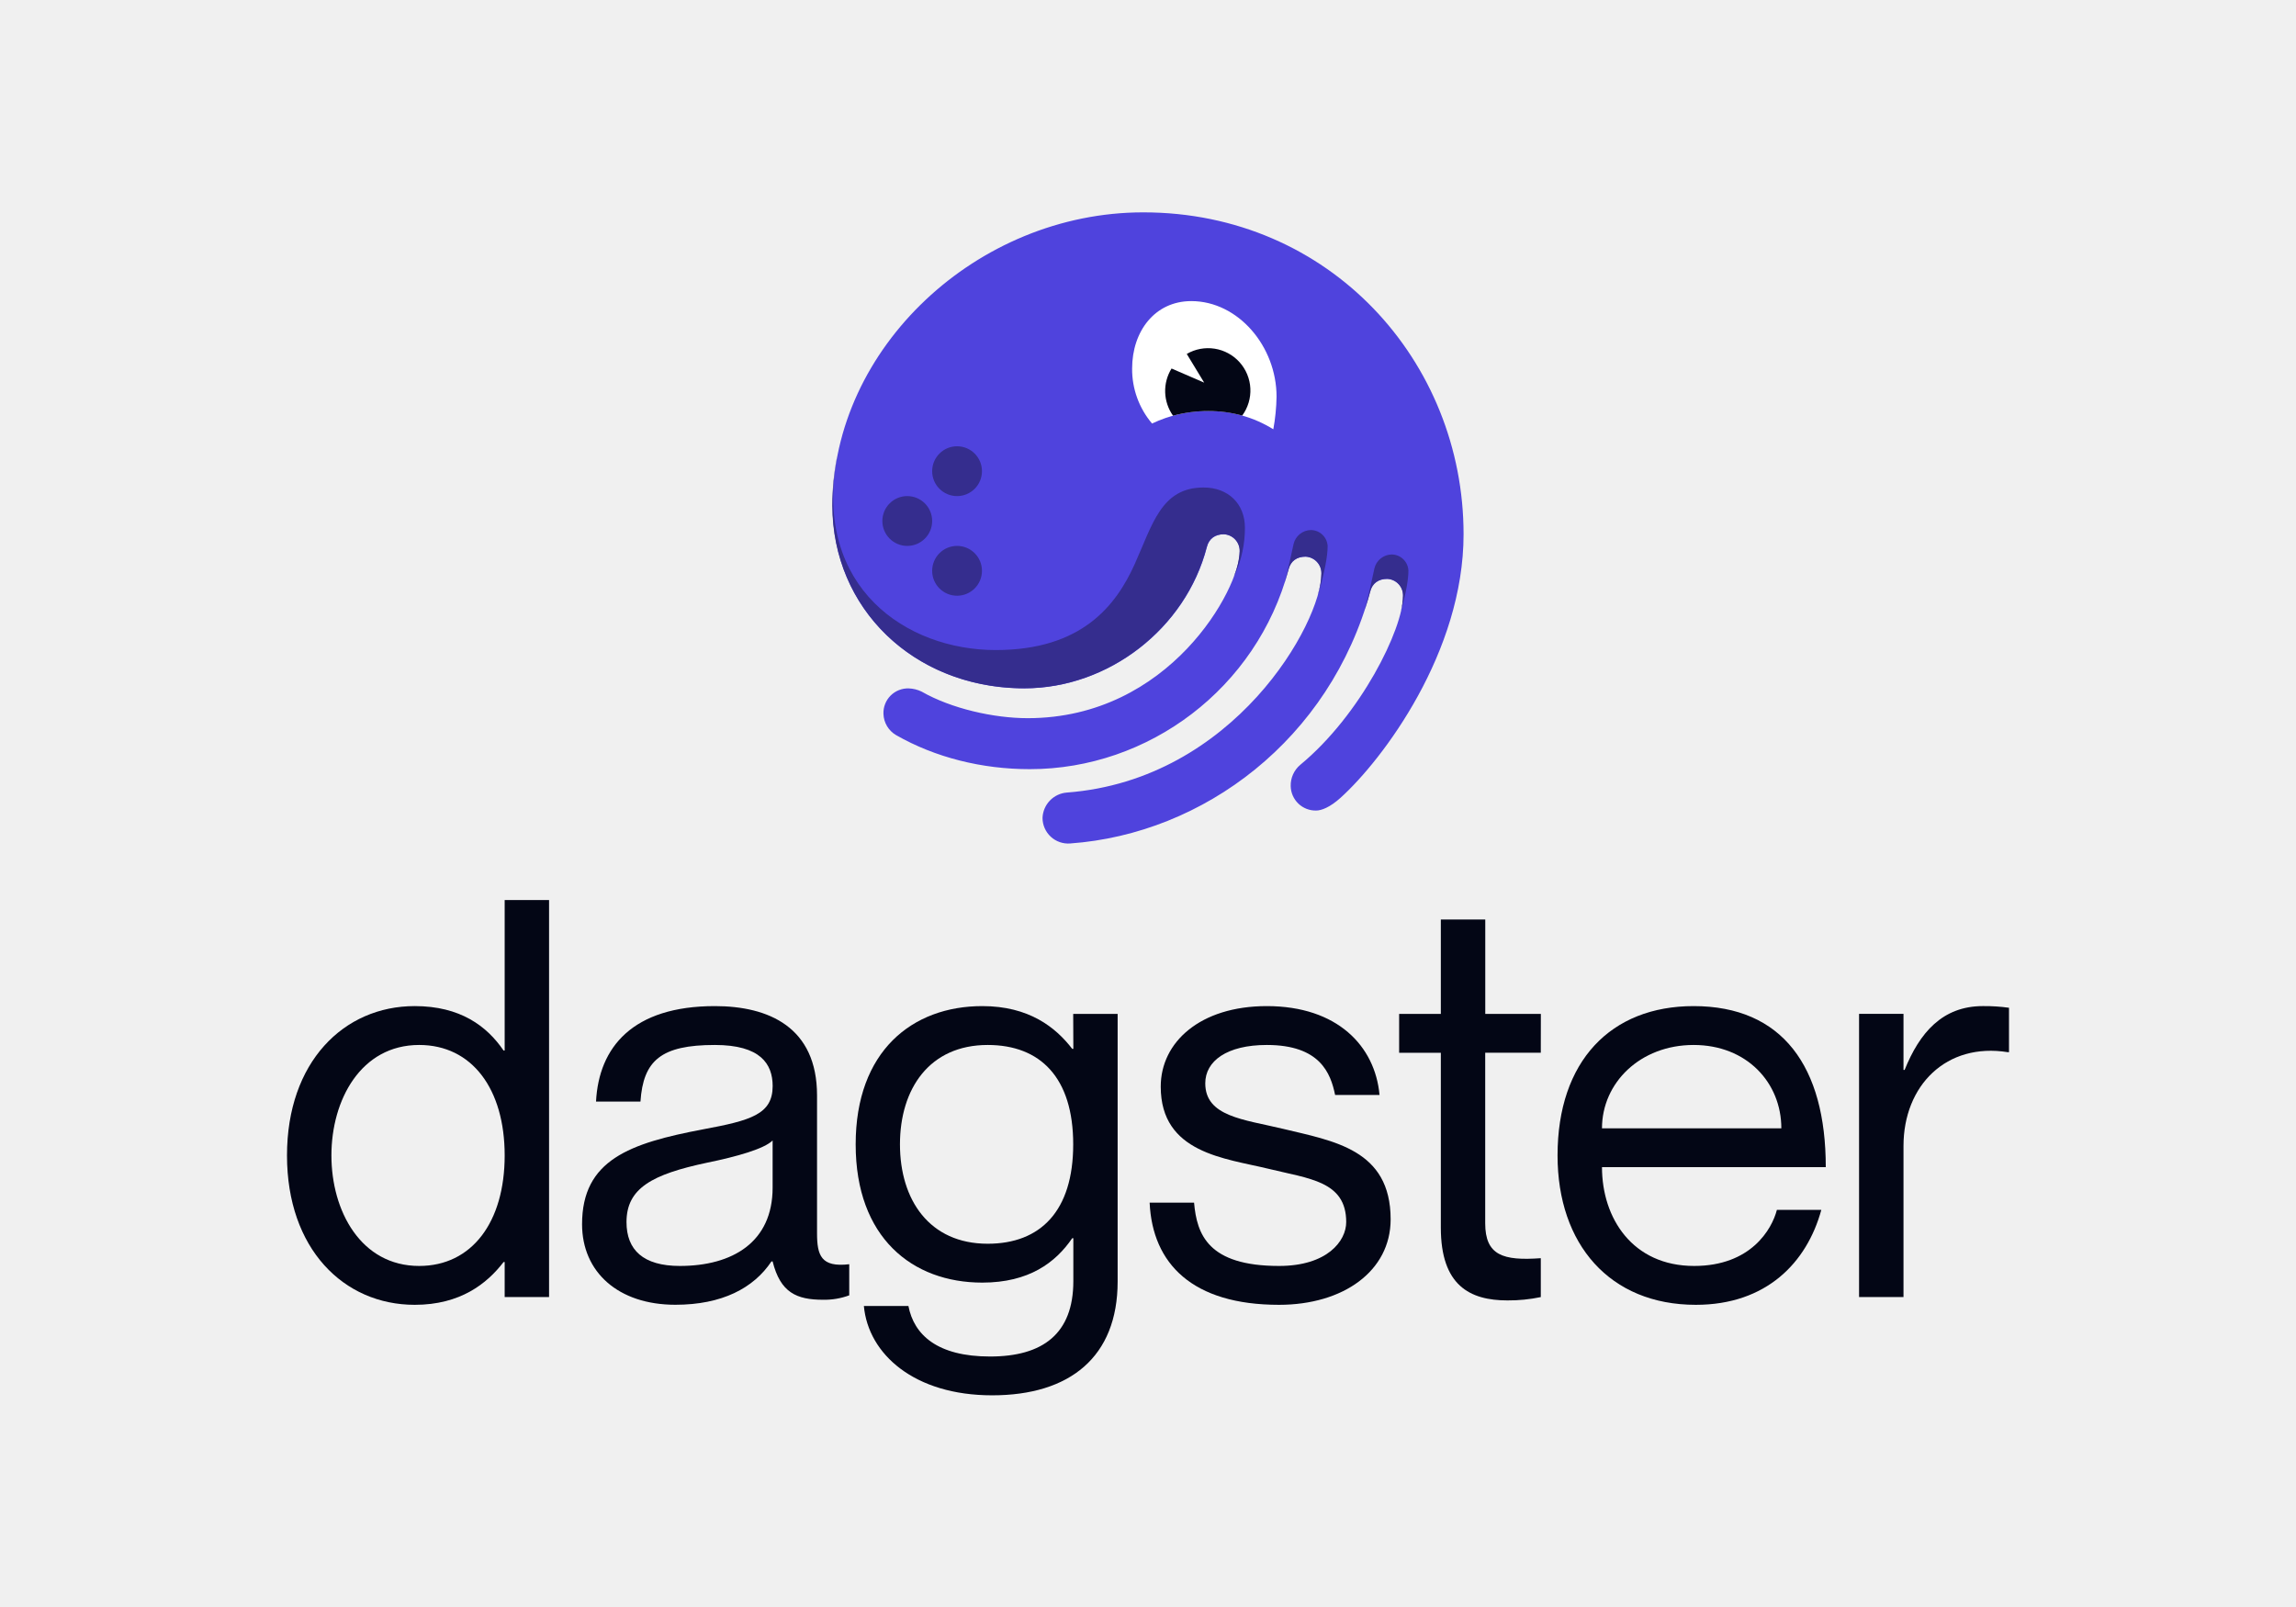
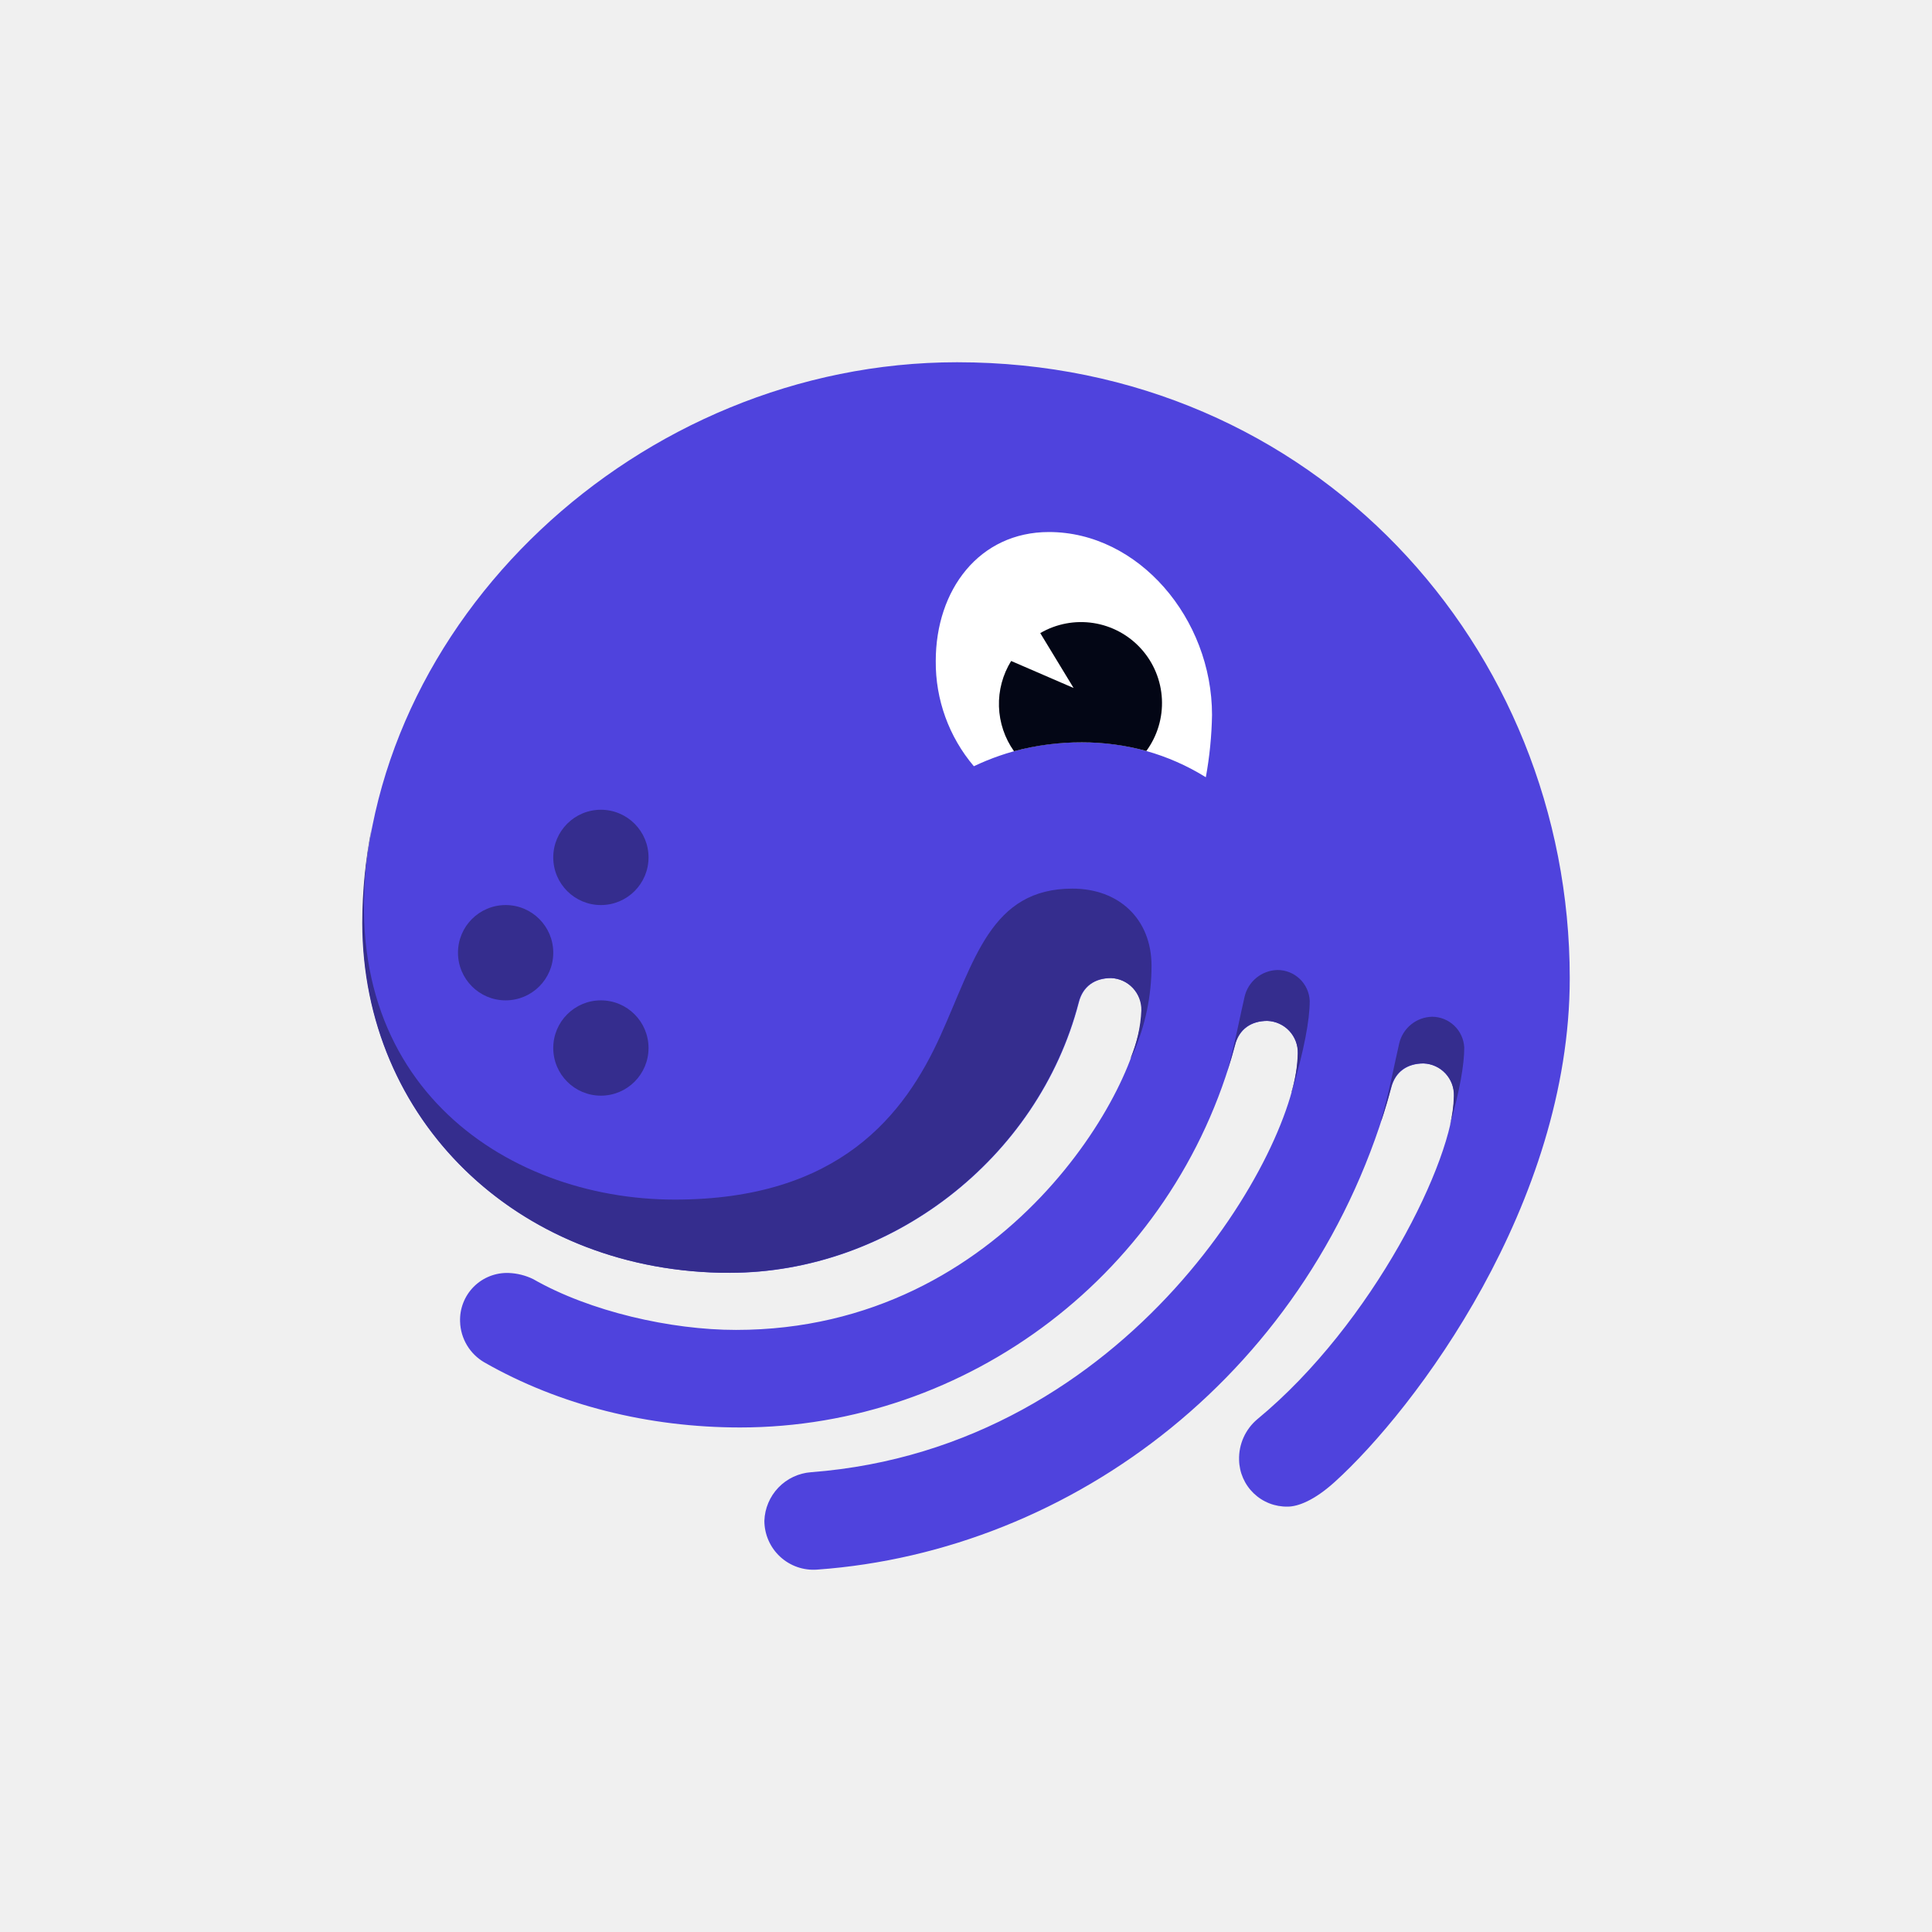
- <svg xmlns="http://www.w3.org/2000/svg" width="800" height="560" viewBox="0 0 800 560" fill="none">
-   <path d="M175.845 313.646H191.313V451.999H175.845V439.796H175.458C169.654 447.343 160.37 454.697 144.501 454.697C119.736 454.697 100 435.155 100 402.649C100 370.143 119.736 350.6 144.501 350.6C160.37 350.6 169.654 357.566 175.458 366.082H175.845V313.646ZM175.845 402.649C175.845 379.433 164.431 364.145 146.051 364.145C125.734 364.145 115.475 383.3 115.475 402.649C115.475 421.997 125.734 441.152 146.051 441.152C164.431 441.152 175.845 425.864 175.845 402.649Z" fill="#030615" />
-   <path d="M249.083 364.146C230.315 364.146 224.117 369.563 223.155 383.882H207.674C208.642 364.921 220.444 350.602 249.083 350.602C267.85 350.602 284.681 357.955 284.681 381.731V429.718C284.681 437.459 286.064 441.714 295.901 440.551V451.391C292.994 452.468 289.911 452.991 286.811 452.934C277.521 452.934 271.911 450.423 269.206 439.583H268.791C262.6 448.873 251.573 454.677 235.323 454.677C215.394 454.677 202.811 443.263 202.811 426.619C202.811 404.179 219.447 398.375 245.008 393.539C261.652 390.44 269.22 388.31 269.22 378.445C269.206 370.725 264.945 364.146 249.083 364.146ZM269.206 413.87V397.427C266.3 400.325 256.816 403.037 246.378 405.168C227.216 409.228 218.292 414.064 218.292 425.865C218.292 435.55 224.096 441.153 236.873 441.153C255.274 441.153 269.206 432.831 269.206 413.87Z" fill="#030615" />
-   <path d="M373.939 353.313H389.421V446.57C389.421 472.857 372.784 486.235 345.694 486.235C318.605 486.235 302.542 471.916 301 455.106H316.523C318.46 465.164 326.588 472.711 344.968 472.711C363.348 472.711 373.987 464.777 373.987 446.425V431.482H373.6C367.796 439.991 358.513 446.957 342.256 446.957C317.879 446.957 298.143 431.289 298.143 398.783C298.143 366.277 317.879 350.602 342.256 350.602C358.513 350.602 367.796 357.955 373.6 365.502H373.987L373.939 353.313ZM373.939 398.783C373.939 375.56 362.525 364.146 344.145 364.146C323.828 364.146 313.576 379.434 313.576 398.783C313.576 418.131 323.828 433.412 344.145 433.412C362.553 433.412 373.939 421.998 373.939 398.783V398.783Z" fill="#030615" />
-   <path d="M484.543 424.904C484.543 442.89 468.1 454.698 445.653 454.698C415.471 454.698 401.539 440.379 400.57 419.1H416.052C417.014 430.127 420.894 441.153 445.653 441.153C462.483 441.153 469.062 432.444 469.062 425.865C469.062 411.553 456.098 410.778 441.979 407.291C426.885 403.618 404.437 401.875 404.437 378.659C404.437 363.178 418.176 350.602 441.398 350.602C465.97 350.602 479.127 364.534 480.67 381.558H465.195C463.645 374.018 459.972 364.146 441.398 364.146C427.466 364.146 419.954 369.756 419.954 377.497C419.954 389.105 433.305 390.074 447.043 393.366C464.614 397.621 484.543 400.519 484.543 424.904Z" fill="#030615" />
-   <path d="M536.862 366.858H517.493V426.253C517.493 437.48 523.719 439.396 536.862 438.448V452C533.045 452.799 529.154 453.188 525.254 453.162C512.111 453.162 502.032 447.939 502.032 427.816V366.872H487.505V353.313H502.032V320.42H517.514V353.313H536.883L536.862 366.858Z" fill="#030615" />
-   <path d="M619.126 421.611H634.608C629.572 439.991 615.453 454.698 590.881 454.698C560.887 454.698 542.7 433.606 542.7 402.65C542.7 369.756 561.274 350.602 590.107 350.602C621.063 350.602 636.157 371.693 636.157 406.71H558.182C558.182 424.516 568.821 441.153 590.3 441.153C610.036 441.153 617.383 428.383 619.126 421.611ZM558.182 393.2H620.676C620.676 377.331 608.681 364.146 590.107 364.146C571.533 364.146 558.182 377.29 558.182 393.2Z" fill="#030615" />
-   <path d="M700 351.18V366.662H699.612C678.168 363.203 663.239 378.27 663.239 399.361V451.998H647.758V353.311H663.239V372.853H663.627C668.85 359.889 676.77 350.599 690.91 350.599C693.95 350.567 696.988 350.762 700 351.18V351.18Z" fill="#030615" />
-   <path d="M363.25 285.039C363.254 286.267 363.511 287.482 364.005 288.608C364.499 289.733 365.219 290.744 366.122 291.578C367.024 292.412 368.088 293.051 369.248 293.455C370.408 293.859 371.639 294.02 372.864 293.927C419.423 290.594 463.396 257.644 477.435 206.18C478.173 203.22 480.394 201.736 483.352 201.736C484.869 201.797 486.301 202.453 487.337 203.563C488.373 204.673 488.93 206.146 488.888 207.664C488.888 219.139 474.138 249.129 453.045 266.533C451.97 267.437 451.113 268.573 450.537 269.855C449.962 271.137 449.683 272.532 449.722 273.937C449.743 275.079 449.99 276.206 450.447 277.252C450.905 278.299 451.565 279.245 452.388 280.036C453.212 280.827 454.184 281.448 455.248 281.862C456.312 282.277 457.448 282.477 458.589 282.452C460.437 282.452 463.396 281.341 467.092 278.008C481.843 264.675 509.955 227.281 509.955 186.181C509.955 125.924 463.37 74 398.356 74C340.344 74 290.089 121.393 290.089 176.19C290.089 212.473 318.913 239.867 356.968 239.867C386.165 239.867 413.141 219.139 420.534 190.625C421.271 187.666 423.484 186.181 426.442 186.181C427.96 186.242 429.392 186.899 430.43 188.008C431.467 189.117 432.027 190.591 431.987 192.11C431.987 205.069 407.597 250.266 358.079 250.266C346.253 250.266 331.476 246.933 321.125 241.005C319.74 240.333 318.23 239.955 316.691 239.894C315.513 239.848 314.339 240.047 313.241 240.478C312.144 240.909 311.147 241.562 310.314 242.397C309.481 243.232 308.83 244.23 308.402 245.329C307.973 246.428 307.776 247.603 307.824 248.782C307.872 250.292 308.304 251.764 309.08 253.06C309.856 254.355 310.95 255.432 312.258 256.186C325.932 263.998 342.192 268.034 358.817 268.034C400.204 268.034 437.896 239.894 448.984 198.429C449.722 195.469 451.943 193.985 454.893 193.985C456.411 194.046 457.843 194.702 458.881 195.811C459.918 196.921 460.477 198.394 460.437 199.913C460.437 216.943 430.139 271.741 371.753 276.185C369.494 276.353 367.377 277.349 365.808 278.983C364.238 280.617 363.328 282.774 363.25 285.039V285.039Z" fill="#4F43DD" />
-   <path d="M421.106 143.24C429.075 143.18 436.898 145.383 443.665 149.593C444.349 145.849 444.726 142.055 444.793 138.249C444.793 120.671 431.397 104.926 415.085 104.926C402.399 104.926 394.469 115.437 394.469 128.423C394.408 135.438 396.872 142.24 401.41 147.588C407.558 144.656 414.295 143.168 421.106 143.24V143.24Z" fill="white" />
-   <path d="M459.327 206.919C461.592 199.177 462.589 193.804 462.589 190.314C462.52 188.807 461.875 187.385 460.786 186.341C459.697 185.297 458.249 184.712 456.741 184.707C455.337 184.733 453.981 185.228 452.89 186.114C451.799 186.999 451.035 188.224 450.72 189.594C450.104 192.137 448.785 199.029 447.483 203.404C448.021 201.766 448.513 200.103 448.958 198.413C449.696 195.444 451.917 193.969 454.867 193.969C456.384 194.027 457.816 194.682 458.854 195.79C459.892 196.898 460.452 198.371 460.412 199.888C460.342 202.275 459.96 204.641 459.275 206.928L459.327 206.919Z" fill="#352D8E" />
-   <path d="M490.735 198.828C490.664 197.323 490.019 195.903 488.933 194.86C487.847 193.817 486.402 193.23 484.896 193.221C483.493 193.249 482.139 193.745 481.05 194.63C479.961 195.515 479.198 196.739 478.883 198.108C478.258 200.712 476.914 207.708 475.595 212.074H475.655C476.298 210.129 476.896 208.159 477.391 206.154C478.128 203.185 480.35 201.71 483.308 201.71C484.824 201.769 486.256 202.423 487.292 203.532C488.329 204.64 488.886 206.112 488.844 207.63C488.802 209.472 488.548 211.304 488.089 213.089C489.929 206.631 490.735 201.962 490.735 198.828Z" fill="#352D8E" />
-   <path d="M421.106 143.241C425.066 143.233 429.009 143.762 432.828 144.812C434.833 142.077 435.835 138.735 435.665 135.347C435.495 131.96 434.164 128.735 431.896 126.214C429.628 123.693 426.561 122.031 423.211 121.507C419.862 120.983 416.434 121.63 413.505 123.338L419.579 133.337L408.204 128.416C406.663 130.903 405.89 133.79 405.983 136.714C406.076 139.639 407.029 142.471 408.724 144.856C412.761 143.767 416.925 143.224 421.106 143.241V143.241Z" fill="#030615" />
-   <path d="M333.473 207.595C338.265 207.595 342.149 203.708 342.149 198.914C342.149 194.121 338.265 190.234 333.473 190.234C328.681 190.234 324.796 194.121 324.796 198.914C324.796 203.708 328.681 207.595 333.473 207.595Z" fill="#352D8E" />
-   <path d="M333.473 172.876C338.265 172.876 342.149 168.99 342.149 164.196C342.149 159.402 338.265 155.516 333.473 155.516C328.681 155.516 324.796 159.402 324.796 164.196C324.796 168.99 328.681 172.876 333.473 172.876Z" fill="#352D8E" />
-   <path d="M316.118 190.235C320.91 190.235 324.795 186.349 324.795 181.555C324.795 176.761 320.91 172.875 316.118 172.875C311.326 172.875 307.441 176.761 307.441 181.555C307.441 186.349 311.326 190.235 316.118 190.235Z" fill="#352D8E" />
-   <path d="M355.164 239.851H356.899C386.096 239.851 413.072 219.123 420.464 190.609C421.202 187.649 423.414 186.165 426.373 186.165C427.89 186.226 429.323 186.882 430.36 187.991C431.398 189.101 431.957 190.574 431.917 192.093C431.785 195.123 431.1 198.103 429.896 200.886C430.105 200.563 430.288 200.223 430.442 199.87C432.638 194.85 433.772 189.431 433.774 183.951C433.774 175.436 427.856 169.881 419.362 169.881C404.551 169.881 401.584 182.814 395.336 196.641C388.855 210.998 376.951 226.527 346.929 226.527C315.737 226.527 283.685 204.679 291.503 160.255C291.598 159.699 291.677 159.204 291.737 158.744C290.592 164.483 290.011 170.321 290.002 176.174C290.089 211.936 318.019 239.017 355.164 239.851Z" fill="#352D8E" />
+ <svg xmlns="http://www.w3.org/2000/svg" width="560" height="560" viewBox="0 0 560 560" fill="none">
+   <path d="M221.556 440.815C221.562 442.771 221.97 444.704 222.757 446.494C223.543 448.285 224.689 449.894 226.125 451.221C227.56 452.548 229.254 453.565 231.1 454.208C232.946 454.851 234.905 455.107 236.854 454.959C310.941 449.655 380.913 397.224 403.252 315.332C404.426 310.622 407.96 308.26 412.669 308.26C415.082 308.357 417.36 309.402 419.009 311.168C420.658 312.933 421.545 315.278 421.477 317.694C421.477 335.953 398.006 383.674 364.442 411.368C362.731 412.807 361.367 414.614 360.452 416.654C359.536 418.694 359.092 420.914 359.154 423.149C359.188 424.967 359.58 426.76 360.308 428.425C361.036 430.091 362.086 431.596 363.397 432.855C364.708 434.114 366.254 435.101 367.948 435.761C369.641 436.421 371.448 436.739 373.264 436.699C376.205 436.699 380.913 434.931 386.795 429.627C410.266 408.412 455 348.909 455 283.508C455 187.624 380.872 105 277.418 105C185.106 105 105.138 180.414 105.138 267.611C105.138 325.345 151.004 368.937 211.56 368.937C258.019 368.937 300.945 335.953 312.708 290.58C313.881 285.87 317.402 283.508 322.11 283.508C324.525 283.606 326.804 284.65 328.455 286.415C330.106 288.181 330.996 290.525 330.933 292.942C330.933 313.564 292.122 385.484 213.327 385.484C194.509 385.484 170.996 380.18 154.524 370.746C152.319 369.677 149.917 369.075 147.469 368.978C145.594 368.906 143.725 369.223 141.979 369.909C140.232 370.594 138.647 371.634 137.321 372.962C135.996 374.291 134.96 375.879 134.278 377.627C133.596 379.376 133.283 381.247 133.359 383.122C133.435 385.524 134.123 387.867 135.357 389.929C136.592 391.991 138.332 393.703 140.414 394.904C162.173 407.334 188.047 413.757 214.501 413.757C280.359 413.757 340.335 368.978 357.98 302.997C359.154 298.287 362.688 295.926 367.383 295.926C369.797 296.023 372.077 297.067 373.728 298.832C375.379 300.598 376.269 302.943 376.205 305.359C376.205 332.459 327.992 419.655 235.087 426.727C231.492 426.994 228.123 428.579 225.625 431.18C223.128 433.78 221.679 437.211 221.556 440.815V440.815Z" fill="#4F43DD" />
+   <path d="M313.62 215.178C326.301 215.083 338.748 218.589 349.517 225.288C350.605 219.33 351.206 213.292 351.312 207.236C351.312 179.266 329.995 154.211 304.038 154.211C283.853 154.211 271.233 170.937 271.233 191.6C271.137 202.763 275.057 213.588 282.279 222.098C292.062 217.431 302.782 215.064 313.62 215.178V215.178Z" fill="white" />
+   <path d="M374.439 316.505C378.042 304.185 379.63 295.635 379.63 290.083C379.52 287.685 378.493 285.421 376.761 283.76C375.028 282.099 372.724 281.168 370.325 281.16C368.089 281.202 365.932 281.99 364.196 283.399C362.46 284.808 361.244 286.757 360.743 288.936C359.762 292.983 357.664 303.95 355.593 310.912C356.449 308.306 357.231 305.658 357.94 302.97C359.114 298.246 362.648 295.898 367.342 295.898C369.756 295.991 372.035 297.033 373.687 298.796C375.338 300.559 376.228 302.902 376.165 305.318C376.054 309.115 375.446 312.881 374.356 316.519L374.439 316.505Z" fill="#352D8E" />
+   <path d="M424.418 303.632C424.305 301.237 423.278 298.977 421.55 297.317C419.821 295.658 417.522 294.724 415.126 294.709C412.893 294.754 410.739 295.543 409.006 296.952C407.272 298.36 406.059 300.308 405.558 302.485C404.564 306.629 402.424 317.761 400.325 324.709H400.422C401.444 321.615 402.396 318.48 403.183 315.289C404.357 310.565 407.891 308.217 412.599 308.217C415.012 308.311 417.29 309.353 418.939 311.116C420.588 312.88 421.475 315.223 421.408 317.637C421.341 320.569 420.938 323.485 420.207 326.325C423.134 316.049 424.418 308.618 424.418 303.632Z" fill="#352D8E" />
+   <path d="M313.619 215.178C319.921 215.166 326.196 216.007 332.272 217.678C335.462 213.326 337.056 208.008 336.786 202.618C336.516 197.228 334.398 192.095 330.789 188.084C327.18 184.073 322.3 181.428 316.97 180.594C311.64 179.761 306.185 180.789 301.524 183.507L311.189 199.419L293.089 191.587C290.637 195.545 289.407 200.139 289.555 204.793C289.702 209.446 291.22 213.953 293.917 217.747C300.34 216.016 306.967 215.152 313.619 215.178V215.178Z" fill="#030615" />
+   <path d="M174.172 317.583C181.797 317.583 187.979 311.399 187.979 303.771C187.979 296.143 181.797 289.959 174.172 289.959C166.547 289.959 160.365 296.143 160.365 303.771C160.365 311.399 166.547 317.583 174.172 317.583Z" fill="#352D8E" />
+   <path d="M174.172 262.335C181.797 262.335 187.979 256.151 187.979 248.523C187.979 240.895 181.797 234.711 174.172 234.711C166.547 234.711 160.365 240.895 160.365 248.523C160.365 256.151 166.547 262.335 174.172 262.335Z" fill="#352D8E" />
+   <path d="M146.558 289.958C154.183 289.958 160.364 283.774 160.364 276.146C160.364 268.518 154.183 262.334 146.558 262.334C138.932 262.334 132.751 268.518 132.751 276.146C132.751 283.774 138.932 289.958 146.558 289.958Z" fill="#352D8E" />
+   <path d="M208.688 368.91H211.45C257.909 368.91 300.835 335.927 312.598 290.554C313.771 285.844 317.292 283.482 322 283.482C324.415 283.579 326.694 284.624 328.345 286.389C329.996 288.155 330.886 290.499 330.823 292.916C330.612 297.737 329.522 302.479 327.606 306.908C327.939 306.393 328.23 305.853 328.476 305.292C331.969 297.304 333.774 288.679 333.777 279.96C333.777 266.41 324.361 257.571 310.844 257.571C287.276 257.571 282.554 278.151 272.614 300.154C262.3 322.999 243.357 347.709 195.586 347.709C145.951 347.709 94.949 312.944 107.389 242.253C107.54 241.369 107.665 240.582 107.761 239.85C105.939 248.982 105.014 258.272 105 267.584C105.138 324.491 149.582 367.585 208.688 368.91Z" fill="#352D8E" />
</svg>
